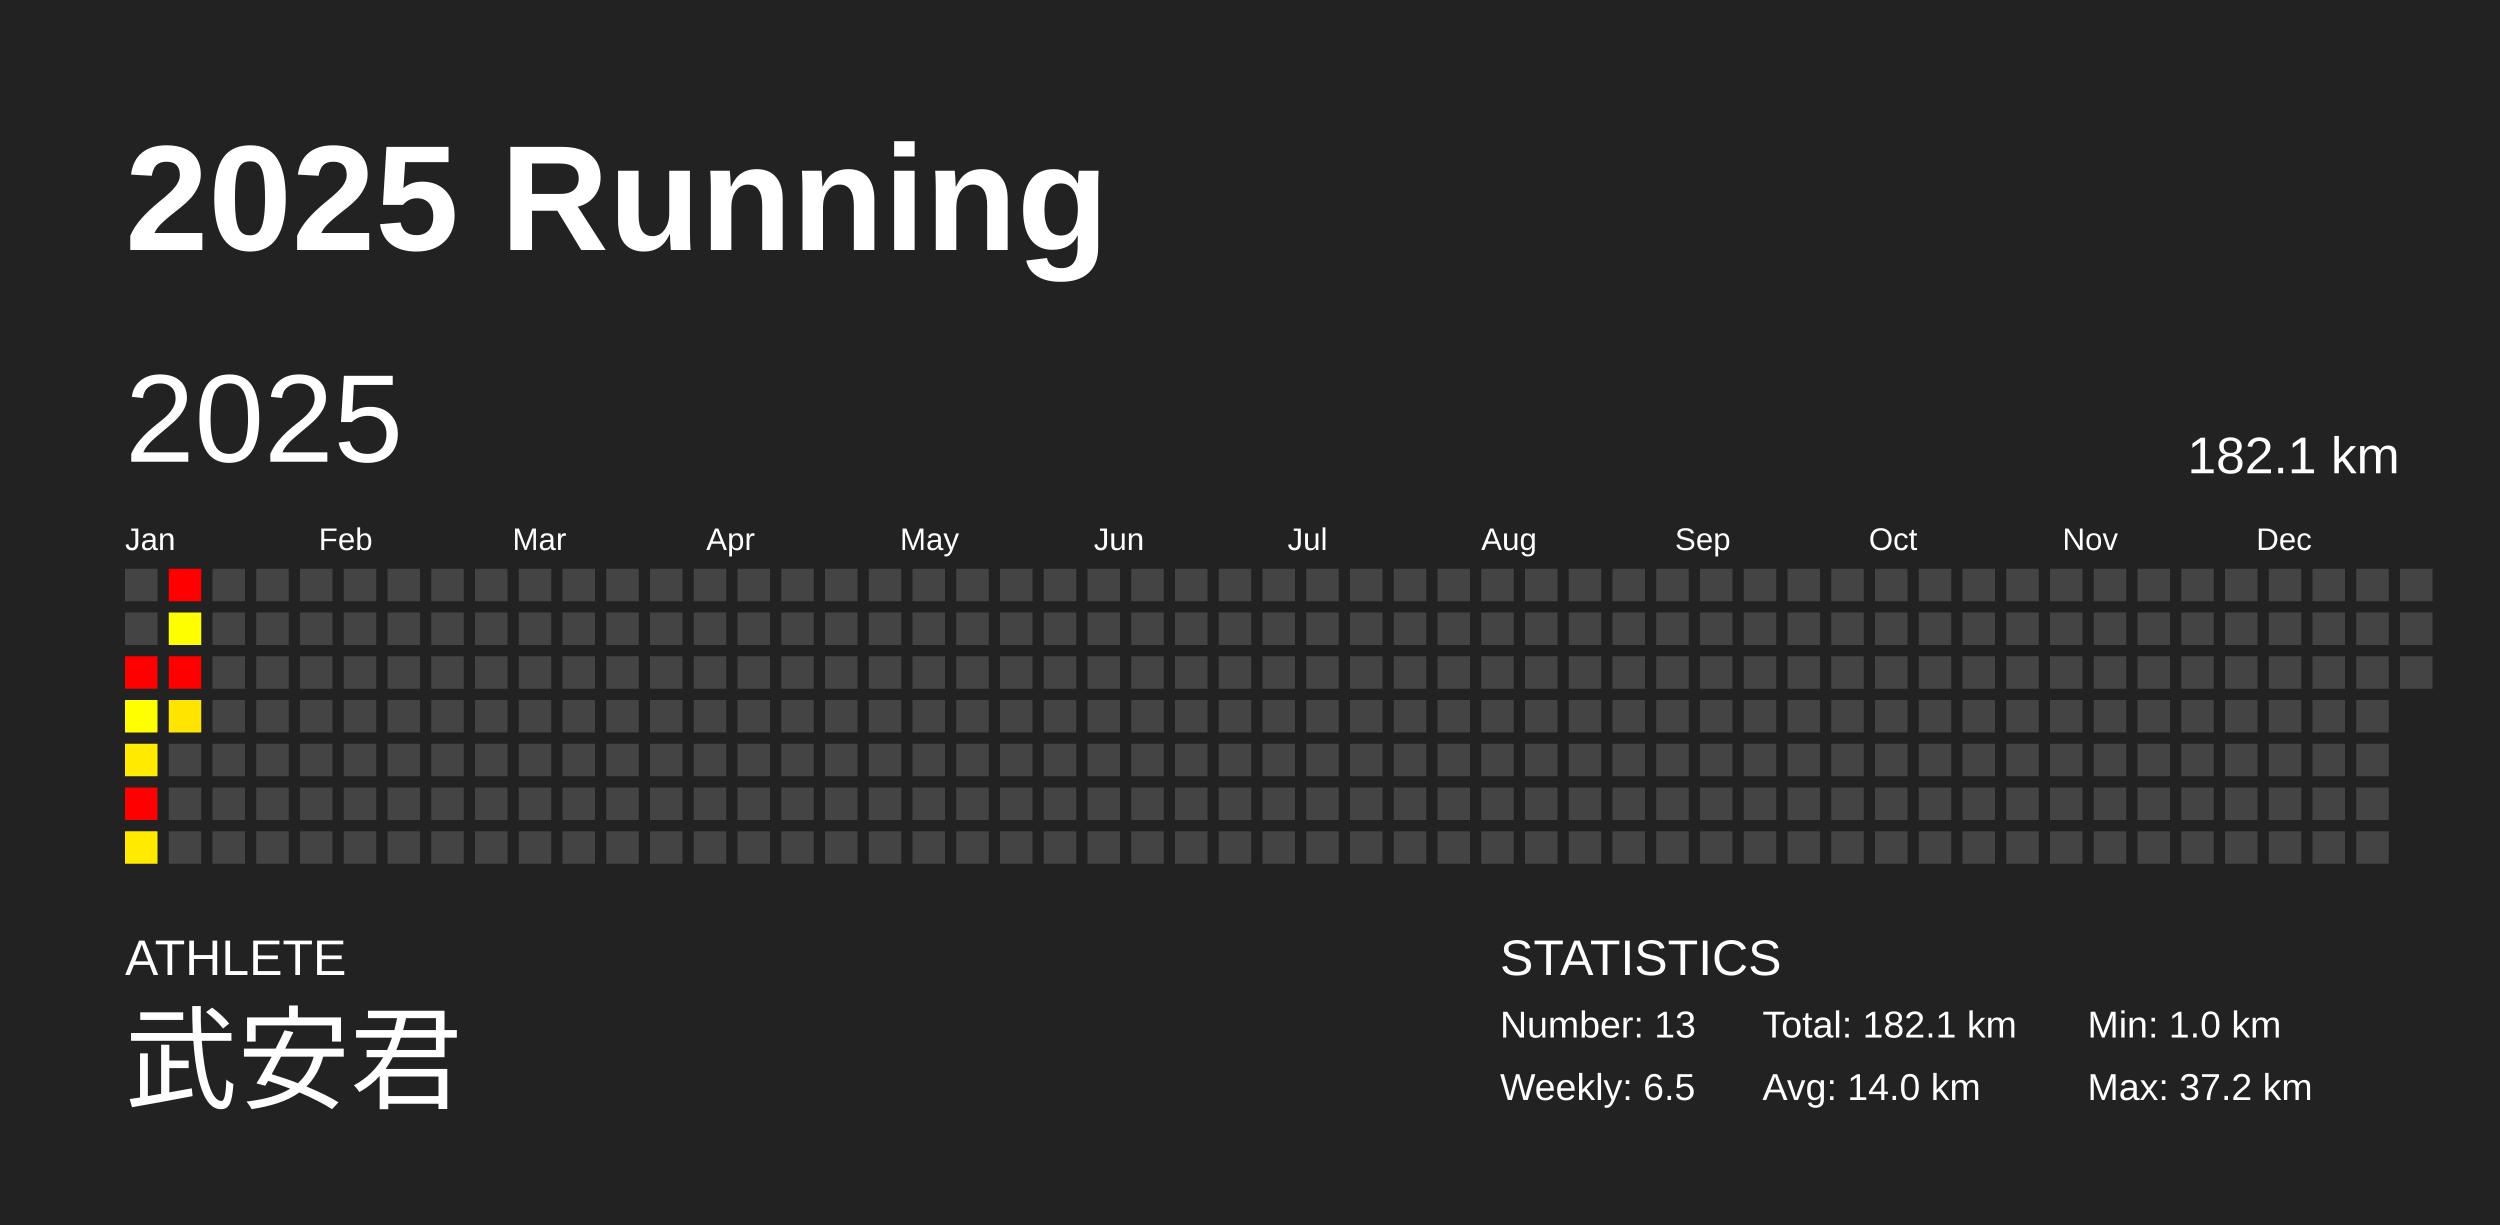
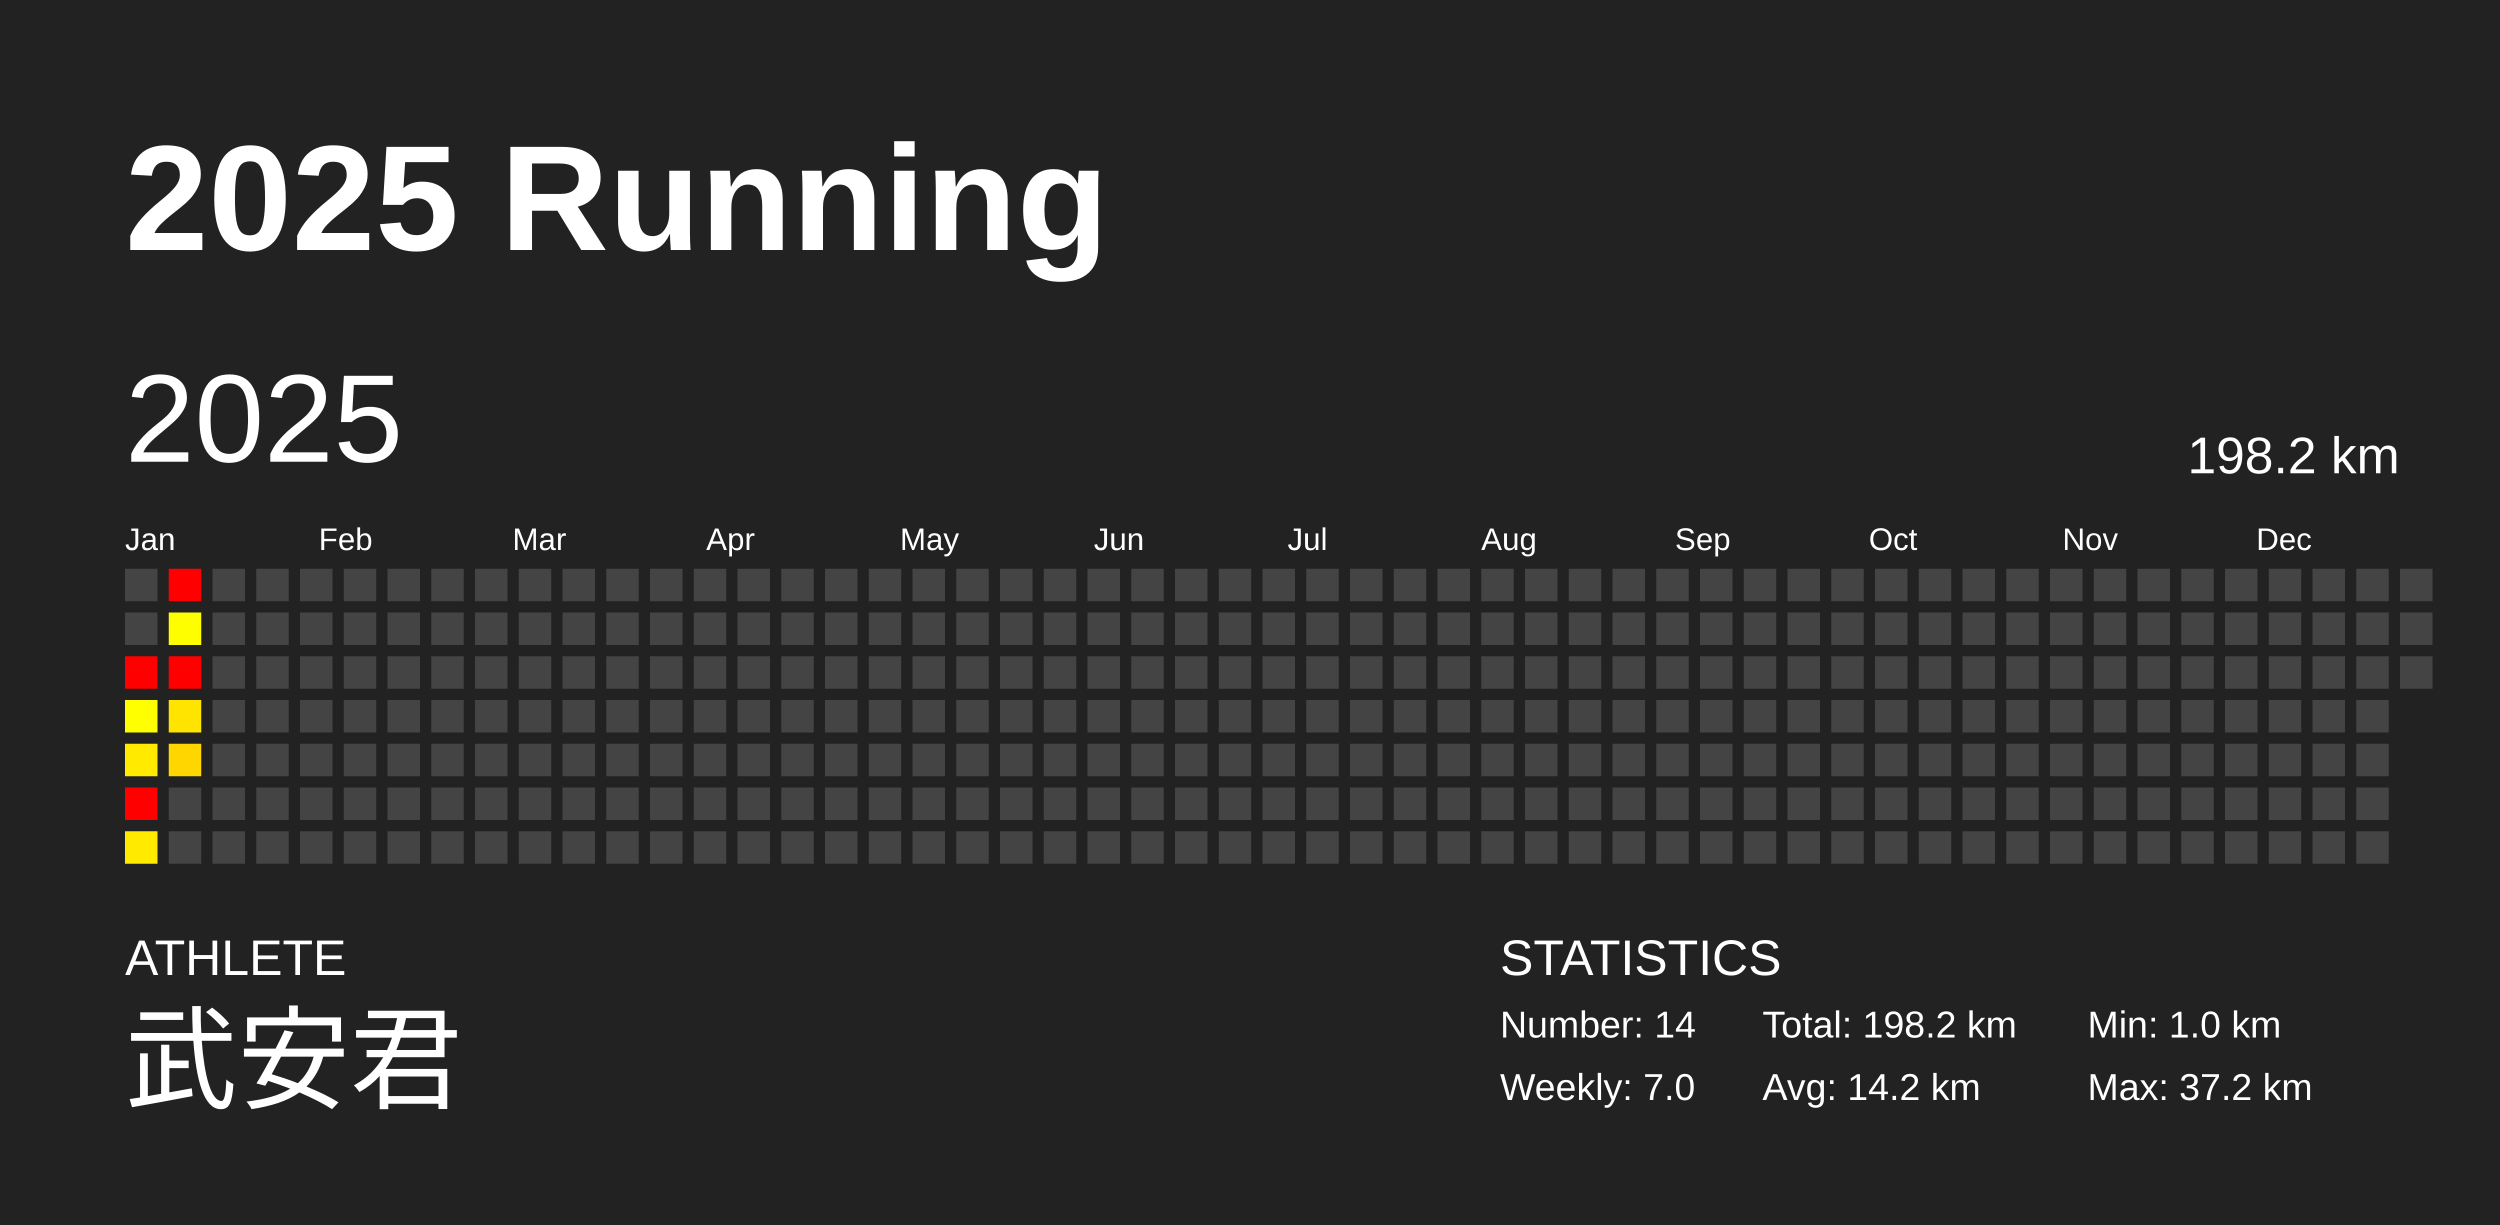
<svg xmlns="http://www.w3.org/2000/svg" baseProfile="full" height="98mm" version="1.1" viewBox="0,0,200,98" width="200mm">
  <defs />
  <rect fill="#222222" height="98" width="200" x="0" y="0" />
  <text fill="#FFFFFF" style="font-size:12px; font-family:Arial; font-weight:bold;" x="10" y="20">2025 Running</text>
  <text fill="#FFFFFF" style="font-size:4px; font-family:Arial" x="10" y="78">ATHLETE</text>
  <text fill="#FFFFFF" style="font-size:9px; font-family:Arial" x="10" y="88">武安君</text>
  <text fill="#FFFFFF" style="font-size:4px; font-family:Arial" x="120" y="78">STATISTICS</text>
-   <text fill="#FFFFFF" style="font-size:3px; font-family:Arial" x="120" y="83">Number: 13</text>
-   <text fill="#FFFFFF" style="font-size:3px; font-family:Arial" x="120" y="88">Weekly: 6.5</text>
-   <text fill="#FFFFFF" style="font-size:3px; font-family:Arial" x="141" y="83">Total: 182.1 km</text>
-   <text fill="#FFFFFF" style="font-size:3px; font-family:Arial" x="141" y="88">Avg: 14.0 km</text>
+   <text fill="#FFFFFF" style="font-size:3px; font-family:Arial" x="120" y="83">Number: 14</text>
+   <text fill="#FFFFFF" style="font-size:3px; font-family:Arial" x="120" y="88">Weekly: 7.0</text>
+   <text fill="#FFFFFF" style="font-size:3px; font-family:Arial" x="141" y="83">Total: 198.2 km</text>
+   <text fill="#FFFFFF" style="font-size:3px; font-family:Arial" x="141" y="88">Avg: 14.2 km</text>
  <text fill="#FFFFFF" style="font-size:3px; font-family:Arial" x="167" y="83">Min: 1.0 km</text>
  <text fill="#FFFFFF" style="font-size:3px; font-family:Arial" x="167" y="88">Max: 37.2 km</text>
  <text dominant-baseline="hanging" fill="#FFFFFF" style="font-size:10.0px; font-family:Arial;" x="10" y="30">2025</text>
-   <text dominant-baseline="hanging" fill="#FFFFFF" style="font-size:4.125px; font-family:Arial;" x="175" y="35">182.1 km</text>
+   <text dominant-baseline="hanging" fill="#FFFFFF" style="font-size:4.125px; font-family:Arial;" x="175" y="35">198.2 km</text>
  <text fill="#FFFFFF" style="font-size:2.5px; font-family:Arial" x="10.0" y="44">Jan</text>
  <text fill="#FFFFFF" style="font-size:2.5px; font-family:Arial" x="25.5" y="44">Feb</text>
  <text fill="#FFFFFF" style="font-size:2.5px; font-family:Arial" x="41.0" y="44">Mar</text>
  <text fill="#FFFFFF" style="font-size:2.5px; font-family:Arial" x="56.5" y="44">Apr</text>
  <text fill="#FFFFFF" style="font-size:2.5px; font-family:Arial" x="72.0" y="44">May</text>
  <text fill="#FFFFFF" style="font-size:2.5px; font-family:Arial" x="87.5" y="44">Jun</text>
  <text fill="#FFFFFF" style="font-size:2.5px; font-family:Arial" x="103.0" y="44">Jul</text>
  <text fill="#FFFFFF" style="font-size:2.5px; font-family:Arial" x="118.5" y="44">Aug</text>
  <text fill="#FFFFFF" style="font-size:2.5px; font-family:Arial" x="134.0" y="44">Sep</text>
  <text fill="#FFFFFF" style="font-size:2.5px; font-family:Arial" x="149.5" y="44">Oct</text>
  <text fill="#FFFFFF" style="font-size:2.5px; font-family:Arial" x="165.0" y="44">Nov</text>
  <text fill="#FFFFFF" style="font-size:2.5px; font-family:Arial" x="180.5" y="44">Dec</text>
  <rect fill="#444444" height="2.6" width="2.6" x="10.0" y="45.5" />
  <rect fill="#444444" height="2.6" width="2.6" x="10.0" y="49.0" />
  <rect fill="red" height="2.6" width="2.6" x="10.0" y="52.5" />
  <rect fill="#ffff00" height="2.6" width="2.6" x="10.0" y="56.0" />
  <rect fill="#ffea00" height="2.6" width="2.6" x="10.0" y="59.5" />
  <rect fill="red" height="2.6" width="2.6" x="10.0" y="63.0" />
  <rect fill="#ffea00" height="2.6" width="2.6" x="10.0" y="66.5" />
  <rect fill="red" height="2.6" width="2.6" x="13.5" y="45.5" />
  <rect fill="#fffe00" height="2.6" width="2.6" x="13.5" y="49.0" />
  <rect fill="red" height="2.6" width="2.6" x="13.5" y="52.5" />
  <rect fill="#ffe400" height="2.6" width="2.6" x="13.5" y="56.0" />
-   <rect fill="#444444" height="2.6" width="2.6" x="13.5" y="59.5" />
+   <rect fill="#ffd600" height="2.6" width="2.6" x="13.5" y="59.5" />
  <rect fill="#444444" height="2.6" width="2.6" x="13.5" y="63.0" />
  <rect fill="#444444" height="2.6" width="2.6" x="13.5" y="66.5" />
  <rect fill="#444444" height="2.6" width="2.6" x="17.0" y="45.5" />
  <rect fill="#444444" height="2.6" width="2.6" x="17.0" y="49.0" />
  <rect fill="#444444" height="2.6" width="2.6" x="17.0" y="52.5" />
  <rect fill="#444444" height="2.6" width="2.6" x="17.0" y="56.0" />
  <rect fill="#444444" height="2.6" width="2.6" x="17.0" y="59.5" />
  <rect fill="#444444" height="2.6" width="2.6" x="17.0" y="63.0" />
  <rect fill="#444444" height="2.6" width="2.6" x="17.0" y="66.5" />
  <rect fill="#444444" height="2.6" width="2.6" x="20.5" y="45.5" />
  <rect fill="#444444" height="2.6" width="2.6" x="20.5" y="49.0" />
  <rect fill="#444444" height="2.6" width="2.6" x="20.5" y="52.5" />
  <rect fill="#444444" height="2.6" width="2.6" x="20.5" y="56.0" />
  <rect fill="#444444" height="2.6" width="2.6" x="20.5" y="59.5" />
  <rect fill="#444444" height="2.6" width="2.6" x="20.5" y="63.0" />
  <rect fill="#444444" height="2.6" width="2.6" x="20.5" y="66.5" />
  <rect fill="#444444" height="2.6" width="2.6" x="24.0" y="45.5" />
  <rect fill="#444444" height="2.6" width="2.6" x="24.0" y="49.0" />
  <rect fill="#444444" height="2.6" width="2.6" x="24.0" y="52.5" />
  <rect fill="#444444" height="2.6" width="2.6" x="24.0" y="56.0" />
  <rect fill="#444444" height="2.6" width="2.6" x="24.0" y="59.5" />
  <rect fill="#444444" height="2.6" width="2.6" x="24.0" y="63.0" />
  <rect fill="#444444" height="2.6" width="2.6" x="24.0" y="66.5" />
  <rect fill="#444444" height="2.6" width="2.6" x="27.5" y="45.5" />
  <rect fill="#444444" height="2.6" width="2.6" x="27.5" y="49.0" />
  <rect fill="#444444" height="2.6" width="2.6" x="27.5" y="52.5" />
  <rect fill="#444444" height="2.6" width="2.6" x="27.5" y="56.0" />
  <rect fill="#444444" height="2.6" width="2.6" x="27.5" y="59.5" />
  <rect fill="#444444" height="2.6" width="2.6" x="27.5" y="63.0" />
  <rect fill="#444444" height="2.6" width="2.6" x="27.5" y="66.5" />
  <rect fill="#444444" height="2.6" width="2.6" x="31.0" y="45.5" />
  <rect fill="#444444" height="2.6" width="2.6" x="31.0" y="49.0" />
  <rect fill="#444444" height="2.6" width="2.6" x="31.0" y="52.5" />
  <rect fill="#444444" height="2.6" width="2.6" x="31.0" y="56.0" />
  <rect fill="#444444" height="2.6" width="2.6" x="31.0" y="59.5" />
  <rect fill="#444444" height="2.6" width="2.6" x="31.0" y="63.0" />
  <rect fill="#444444" height="2.6" width="2.6" x="31.0" y="66.5" />
  <rect fill="#444444" height="2.6" width="2.6" x="34.5" y="45.5" />
  <rect fill="#444444" height="2.6" width="2.6" x="34.5" y="49.0" />
  <rect fill="#444444" height="2.6" width="2.6" x="34.5" y="52.5" />
  <rect fill="#444444" height="2.6" width="2.6" x="34.5" y="56.0" />
  <rect fill="#444444" height="2.6" width="2.6" x="34.5" y="59.5" />
  <rect fill="#444444" height="2.6" width="2.6" x="34.5" y="63.0" />
  <rect fill="#444444" height="2.6" width="2.6" x="34.5" y="66.5" />
  <rect fill="#444444" height="2.6" width="2.6" x="38.0" y="45.5" />
  <rect fill="#444444" height="2.6" width="2.6" x="38.0" y="49.0" />
  <rect fill="#444444" height="2.6" width="2.6" x="38.0" y="52.5" />
  <rect fill="#444444" height="2.6" width="2.6" x="38.0" y="56.0" />
  <rect fill="#444444" height="2.6" width="2.6" x="38.0" y="59.5" />
  <rect fill="#444444" height="2.6" width="2.6" x="38.0" y="63.0" />
  <rect fill="#444444" height="2.6" width="2.6" x="38.0" y="66.5" />
  <rect fill="#444444" height="2.6" width="2.6" x="41.5" y="45.5" />
  <rect fill="#444444" height="2.6" width="2.6" x="41.5" y="49.0" />
  <rect fill="#444444" height="2.6" width="2.6" x="41.5" y="52.5" />
  <rect fill="#444444" height="2.6" width="2.6" x="41.5" y="56.0" />
  <rect fill="#444444" height="2.6" width="2.6" x="41.5" y="59.5" />
  <rect fill="#444444" height="2.6" width="2.6" x="41.5" y="63.0" />
  <rect fill="#444444" height="2.6" width="2.6" x="41.5" y="66.5" />
  <rect fill="#444444" height="2.6" width="2.6" x="45.0" y="45.5" />
  <rect fill="#444444" height="2.6" width="2.6" x="45.0" y="49.0" />
  <rect fill="#444444" height="2.6" width="2.6" x="45.0" y="52.5" />
  <rect fill="#444444" height="2.6" width="2.6" x="45.0" y="56.0" />
  <rect fill="#444444" height="2.6" width="2.6" x="45.0" y="59.5" />
  <rect fill="#444444" height="2.6" width="2.6" x="45.0" y="63.0" />
  <rect fill="#444444" height="2.6" width="2.6" x="45.0" y="66.5" />
  <rect fill="#444444" height="2.6" width="2.6" x="48.5" y="45.5" />
  <rect fill="#444444" height="2.6" width="2.6" x="48.5" y="49.0" />
  <rect fill="#444444" height="2.6" width="2.6" x="48.5" y="52.5" />
  <rect fill="#444444" height="2.6" width="2.6" x="48.5" y="56.0" />
  <rect fill="#444444" height="2.6" width="2.6" x="48.5" y="59.5" />
  <rect fill="#444444" height="2.6" width="2.6" x="48.5" y="63.0" />
  <rect fill="#444444" height="2.6" width="2.6" x="48.5" y="66.5" />
  <rect fill="#444444" height="2.6" width="2.6" x="52.0" y="45.5" />
  <rect fill="#444444" height="2.6" width="2.6" x="52.0" y="49.0" />
  <rect fill="#444444" height="2.6" width="2.6" x="52.0" y="52.5" />
  <rect fill="#444444" height="2.6" width="2.6" x="52.0" y="56.0" />
  <rect fill="#444444" height="2.6" width="2.6" x="52.0" y="59.5" />
  <rect fill="#444444" height="2.6" width="2.6" x="52.0" y="63.0" />
  <rect fill="#444444" height="2.6" width="2.6" x="52.0" y="66.5" />
  <rect fill="#444444" height="2.6" width="2.6" x="55.5" y="45.5" />
  <rect fill="#444444" height="2.6" width="2.6" x="55.5" y="49.0" />
  <rect fill="#444444" height="2.6" width="2.6" x="55.5" y="52.5" />
  <rect fill="#444444" height="2.6" width="2.6" x="55.5" y="56.0" />
  <rect fill="#444444" height="2.6" width="2.6" x="55.5" y="59.5" />
  <rect fill="#444444" height="2.6" width="2.6" x="55.5" y="63.0" />
  <rect fill="#444444" height="2.6" width="2.6" x="55.5" y="66.5" />
  <rect fill="#444444" height="2.6" width="2.6" x="59.0" y="45.5" />
  <rect fill="#444444" height="2.6" width="2.6" x="59.0" y="49.0" />
  <rect fill="#444444" height="2.6" width="2.6" x="59.0" y="52.5" />
  <rect fill="#444444" height="2.6" width="2.6" x="59.0" y="56.0" />
  <rect fill="#444444" height="2.6" width="2.6" x="59.0" y="59.5" />
  <rect fill="#444444" height="2.6" width="2.6" x="59.0" y="63.0" />
  <rect fill="#444444" height="2.6" width="2.6" x="59.0" y="66.5" />
  <rect fill="#444444" height="2.6" width="2.6" x="62.5" y="45.5" />
  <rect fill="#444444" height="2.6" width="2.6" x="62.5" y="49.0" />
  <rect fill="#444444" height="2.6" width="2.6" x="62.5" y="52.5" />
  <rect fill="#444444" height="2.6" width="2.6" x="62.5" y="56.0" />
  <rect fill="#444444" height="2.6" width="2.6" x="62.5" y="59.5" />
  <rect fill="#444444" height="2.6" width="2.6" x="62.5" y="63.0" />
  <rect fill="#444444" height="2.6" width="2.6" x="62.5" y="66.5" />
  <rect fill="#444444" height="2.6" width="2.6" x="66.0" y="45.5" />
  <rect fill="#444444" height="2.6" width="2.6" x="66.0" y="49.0" />
  <rect fill="#444444" height="2.6" width="2.6" x="66.0" y="52.5" />
  <rect fill="#444444" height="2.6" width="2.6" x="66.0" y="56.0" />
  <rect fill="#444444" height="2.6" width="2.6" x="66.0" y="59.5" />
  <rect fill="#444444" height="2.6" width="2.6" x="66.0" y="63.0" />
  <rect fill="#444444" height="2.6" width="2.6" x="66.0" y="66.5" />
  <rect fill="#444444" height="2.6" width="2.6" x="69.5" y="45.5" />
  <rect fill="#444444" height="2.6" width="2.6" x="69.5" y="49.0" />
  <rect fill="#444444" height="2.6" width="2.6" x="69.5" y="52.5" />
  <rect fill="#444444" height="2.6" width="2.6" x="69.5" y="56.0" />
  <rect fill="#444444" height="2.6" width="2.6" x="69.5" y="59.5" />
  <rect fill="#444444" height="2.6" width="2.6" x="69.5" y="63.0" />
  <rect fill="#444444" height="2.6" width="2.6" x="69.5" y="66.5" />
  <rect fill="#444444" height="2.6" width="2.6" x="73.0" y="45.5" />
  <rect fill="#444444" height="2.6" width="2.6" x="73.0" y="49.0" />
  <rect fill="#444444" height="2.6" width="2.6" x="73.0" y="52.5" />
  <rect fill="#444444" height="2.6" width="2.6" x="73.0" y="56.0" />
  <rect fill="#444444" height="2.6" width="2.6" x="73.0" y="59.5" />
  <rect fill="#444444" height="2.6" width="2.6" x="73.0" y="63.0" />
  <rect fill="#444444" height="2.6" width="2.6" x="73.0" y="66.5" />
  <rect fill="#444444" height="2.6" width="2.6" x="76.5" y="45.5" />
  <rect fill="#444444" height="2.6" width="2.6" x="76.5" y="49.0" />
  <rect fill="#444444" height="2.6" width="2.6" x="76.5" y="52.5" />
  <rect fill="#444444" height="2.6" width="2.6" x="76.5" y="56.0" />
  <rect fill="#444444" height="2.6" width="2.6" x="76.5" y="59.5" />
  <rect fill="#444444" height="2.6" width="2.6" x="76.5" y="63.0" />
  <rect fill="#444444" height="2.6" width="2.6" x="76.5" y="66.5" />
  <rect fill="#444444" height="2.6" width="2.6" x="80.0" y="45.5" />
  <rect fill="#444444" height="2.6" width="2.6" x="80.0" y="49.0" />
  <rect fill="#444444" height="2.6" width="2.6" x="80.0" y="52.5" />
  <rect fill="#444444" height="2.6" width="2.6" x="80.0" y="56.0" />
  <rect fill="#444444" height="2.6" width="2.6" x="80.0" y="59.5" />
  <rect fill="#444444" height="2.6" width="2.6" x="80.0" y="63.0" />
  <rect fill="#444444" height="2.6" width="2.6" x="80.0" y="66.5" />
  <rect fill="#444444" height="2.6" width="2.6" x="83.5" y="45.5" />
  <rect fill="#444444" height="2.6" width="2.6" x="83.5" y="49.0" />
  <rect fill="#444444" height="2.6" width="2.6" x="83.5" y="52.5" />
  <rect fill="#444444" height="2.6" width="2.6" x="83.5" y="56.0" />
  <rect fill="#444444" height="2.6" width="2.6" x="83.5" y="59.5" />
  <rect fill="#444444" height="2.6" width="2.6" x="83.5" y="63.0" />
  <rect fill="#444444" height="2.6" width="2.6" x="83.5" y="66.5" />
  <rect fill="#444444" height="2.6" width="2.6" x="87.0" y="45.5" />
  <rect fill="#444444" height="2.6" width="2.6" x="87.0" y="49.0" />
  <rect fill="#444444" height="2.6" width="2.6" x="87.0" y="52.5" />
  <rect fill="#444444" height="2.6" width="2.6" x="87.0" y="56.0" />
  <rect fill="#444444" height="2.6" width="2.6" x="87.0" y="59.5" />
  <rect fill="#444444" height="2.6" width="2.6" x="87.0" y="63.0" />
  <rect fill="#444444" height="2.6" width="2.6" x="87.0" y="66.5" />
  <rect fill="#444444" height="2.6" width="2.6" x="90.5" y="45.5" />
  <rect fill="#444444" height="2.6" width="2.6" x="90.5" y="49.0" />
  <rect fill="#444444" height="2.6" width="2.6" x="90.5" y="52.5" />
  <rect fill="#444444" height="2.6" width="2.6" x="90.5" y="56.0" />
  <rect fill="#444444" height="2.6" width="2.6" x="90.5" y="59.5" />
  <rect fill="#444444" height="2.6" width="2.6" x="90.5" y="63.0" />
  <rect fill="#444444" height="2.6" width="2.6" x="90.5" y="66.5" />
  <rect fill="#444444" height="2.6" width="2.6" x="94.0" y="45.5" />
  <rect fill="#444444" height="2.6" width="2.6" x="94.0" y="49.0" />
  <rect fill="#444444" height="2.6" width="2.6" x="94.0" y="52.5" />
  <rect fill="#444444" height="2.6" width="2.6" x="94.0" y="56.0" />
  <rect fill="#444444" height="2.6" width="2.6" x="94.0" y="59.5" />
  <rect fill="#444444" height="2.6" width="2.6" x="94.0" y="63.0" />
  <rect fill="#444444" height="2.6" width="2.6" x="94.0" y="66.5" />
  <rect fill="#444444" height="2.6" width="2.6" x="97.5" y="45.5" />
  <rect fill="#444444" height="2.6" width="2.6" x="97.5" y="49.0" />
  <rect fill="#444444" height="2.6" width="2.6" x="97.5" y="52.5" />
  <rect fill="#444444" height="2.6" width="2.6" x="97.5" y="56.0" />
  <rect fill="#444444" height="2.6" width="2.6" x="97.5" y="59.5" />
  <rect fill="#444444" height="2.6" width="2.6" x="97.5" y="63.0" />
  <rect fill="#444444" height="2.6" width="2.6" x="97.5" y="66.5" />
  <rect fill="#444444" height="2.6" width="2.6" x="101.0" y="45.5" />
  <rect fill="#444444" height="2.6" width="2.6" x="101.0" y="49.0" />
  <rect fill="#444444" height="2.6" width="2.6" x="101.0" y="52.5" />
  <rect fill="#444444" height="2.6" width="2.6" x="101.0" y="56.0" />
  <rect fill="#444444" height="2.6" width="2.6" x="101.0" y="59.5" />
  <rect fill="#444444" height="2.6" width="2.6" x="101.0" y="63.0" />
  <rect fill="#444444" height="2.6" width="2.6" x="101.0" y="66.5" />
  <rect fill="#444444" height="2.6" width="2.6" x="104.5" y="45.5" />
  <rect fill="#444444" height="2.6" width="2.6" x="104.5" y="49.0" />
  <rect fill="#444444" height="2.6" width="2.6" x="104.5" y="52.5" />
  <rect fill="#444444" height="2.6" width="2.6" x="104.5" y="56.0" />
  <rect fill="#444444" height="2.6" width="2.6" x="104.5" y="59.5" />
  <rect fill="#444444" height="2.6" width="2.6" x="104.5" y="63.0" />
  <rect fill="#444444" height="2.6" width="2.6" x="104.5" y="66.5" />
  <rect fill="#444444" height="2.6" width="2.6" x="108.0" y="45.5" />
  <rect fill="#444444" height="2.6" width="2.6" x="108.0" y="49.0" />
  <rect fill="#444444" height="2.6" width="2.6" x="108.0" y="52.5" />
  <rect fill="#444444" height="2.6" width="2.6" x="108.0" y="56.0" />
  <rect fill="#444444" height="2.6" width="2.6" x="108.0" y="59.5" />
  <rect fill="#444444" height="2.6" width="2.6" x="108.0" y="63.0" />
  <rect fill="#444444" height="2.6" width="2.6" x="108.0" y="66.5" />
  <rect fill="#444444" height="2.6" width="2.6" x="111.5" y="45.5" />
  <rect fill="#444444" height="2.6" width="2.6" x="111.5" y="49.0" />
  <rect fill="#444444" height="2.6" width="2.6" x="111.5" y="52.5" />
  <rect fill="#444444" height="2.6" width="2.6" x="111.5" y="56.0" />
  <rect fill="#444444" height="2.6" width="2.6" x="111.5" y="59.5" />
  <rect fill="#444444" height="2.6" width="2.6" x="111.5" y="63.0" />
  <rect fill="#444444" height="2.6" width="2.6" x="111.5" y="66.5" />
  <rect fill="#444444" height="2.6" width="2.6" x="115.0" y="45.5" />
  <rect fill="#444444" height="2.6" width="2.6" x="115.0" y="49.0" />
  <rect fill="#444444" height="2.6" width="2.6" x="115.0" y="52.5" />
  <rect fill="#444444" height="2.6" width="2.6" x="115.0" y="56.0" />
  <rect fill="#444444" height="2.6" width="2.6" x="115.0" y="59.5" />
  <rect fill="#444444" height="2.6" width="2.6" x="115.0" y="63.0" />
  <rect fill="#444444" height="2.6" width="2.6" x="115.0" y="66.5" />
  <rect fill="#444444" height="2.6" width="2.6" x="118.5" y="45.5" />
  <rect fill="#444444" height="2.6" width="2.6" x="118.5" y="49.0" />
  <rect fill="#444444" height="2.6" width="2.6" x="118.5" y="52.5" />
  <rect fill="#444444" height="2.6" width="2.6" x="118.5" y="56.0" />
  <rect fill="#444444" height="2.6" width="2.6" x="118.5" y="59.5" />
  <rect fill="#444444" height="2.6" width="2.6" x="118.5" y="63.0" />
  <rect fill="#444444" height="2.6" width="2.6" x="118.5" y="66.5" />
  <rect fill="#444444" height="2.6" width="2.6" x="122.0" y="45.5" />
  <rect fill="#444444" height="2.6" width="2.6" x="122.0" y="49.0" />
  <rect fill="#444444" height="2.6" width="2.6" x="122.0" y="52.5" />
  <rect fill="#444444" height="2.6" width="2.6" x="122.0" y="56.0" />
  <rect fill="#444444" height="2.6" width="2.6" x="122.0" y="59.5" />
  <rect fill="#444444" height="2.6" width="2.6" x="122.0" y="63.0" />
  <rect fill="#444444" height="2.6" width="2.6" x="122.0" y="66.5" />
  <rect fill="#444444" height="2.6" width="2.6" x="125.5" y="45.5" />
  <rect fill="#444444" height="2.6" width="2.6" x="125.5" y="49.0" />
  <rect fill="#444444" height="2.6" width="2.6" x="125.5" y="52.5" />
  <rect fill="#444444" height="2.6" width="2.6" x="125.5" y="56.0" />
  <rect fill="#444444" height="2.6" width="2.6" x="125.5" y="59.5" />
  <rect fill="#444444" height="2.6" width="2.6" x="125.5" y="63.0" />
  <rect fill="#444444" height="2.6" width="2.6" x="125.5" y="66.5" />
  <rect fill="#444444" height="2.6" width="2.6" x="129.0" y="45.5" />
  <rect fill="#444444" height="2.6" width="2.6" x="129.0" y="49.0" />
  <rect fill="#444444" height="2.6" width="2.6" x="129.0" y="52.5" />
  <rect fill="#444444" height="2.6" width="2.6" x="129.0" y="56.0" />
  <rect fill="#444444" height="2.6" width="2.6" x="129.0" y="59.5" />
  <rect fill="#444444" height="2.6" width="2.6" x="129.0" y="63.0" />
  <rect fill="#444444" height="2.6" width="2.6" x="129.0" y="66.5" />
  <rect fill="#444444" height="2.6" width="2.6" x="132.5" y="45.5" />
  <rect fill="#444444" height="2.6" width="2.6" x="132.5" y="49.0" />
  <rect fill="#444444" height="2.6" width="2.6" x="132.5" y="52.5" />
  <rect fill="#444444" height="2.6" width="2.6" x="132.5" y="56.0" />
  <rect fill="#444444" height="2.6" width="2.6" x="132.5" y="59.5" />
  <rect fill="#444444" height="2.6" width="2.6" x="132.5" y="63.0" />
  <rect fill="#444444" height="2.6" width="2.6" x="132.5" y="66.5" />
  <rect fill="#444444" height="2.6" width="2.6" x="136.0" y="45.5" />
  <rect fill="#444444" height="2.6" width="2.6" x="136.0" y="49.0" />
  <rect fill="#444444" height="2.6" width="2.6" x="136.0" y="52.5" />
  <rect fill="#444444" height="2.6" width="2.6" x="136.0" y="56.0" />
  <rect fill="#444444" height="2.6" width="2.6" x="136.0" y="59.5" />
  <rect fill="#444444" height="2.6" width="2.6" x="136.0" y="63.0" />
  <rect fill="#444444" height="2.6" width="2.6" x="136.0" y="66.5" />
  <rect fill="#444444" height="2.6" width="2.6" x="139.5" y="45.5" />
  <rect fill="#444444" height="2.6" width="2.6" x="139.5" y="49.0" />
  <rect fill="#444444" height="2.6" width="2.6" x="139.5" y="52.5" />
  <rect fill="#444444" height="2.6" width="2.6" x="139.5" y="56.0" />
  <rect fill="#444444" height="2.6" width="2.6" x="139.5" y="59.5" />
  <rect fill="#444444" height="2.6" width="2.6" x="139.5" y="63.0" />
  <rect fill="#444444" height="2.6" width="2.6" x="139.5" y="66.5" />
  <rect fill="#444444" height="2.6" width="2.6" x="143.0" y="45.5" />
  <rect fill="#444444" height="2.6" width="2.6" x="143.0" y="49.0" />
  <rect fill="#444444" height="2.6" width="2.6" x="143.0" y="52.5" />
  <rect fill="#444444" height="2.6" width="2.6" x="143.0" y="56.0" />
  <rect fill="#444444" height="2.6" width="2.6" x="143.0" y="59.5" />
  <rect fill="#444444" height="2.6" width="2.6" x="143.0" y="63.0" />
  <rect fill="#444444" height="2.6" width="2.6" x="143.0" y="66.5" />
  <rect fill="#444444" height="2.6" width="2.6" x="146.5" y="45.5" />
  <rect fill="#444444" height="2.6" width="2.6" x="146.5" y="49.0" />
  <rect fill="#444444" height="2.6" width="2.6" x="146.5" y="52.5" />
  <rect fill="#444444" height="2.6" width="2.6" x="146.5" y="56.0" />
  <rect fill="#444444" height="2.6" width="2.6" x="146.5" y="59.5" />
  <rect fill="#444444" height="2.6" width="2.6" x="146.5" y="63.0" />
  <rect fill="#444444" height="2.6" width="2.6" x="146.5" y="66.5" />
  <rect fill="#444444" height="2.6" width="2.6" x="150.0" y="45.5" />
  <rect fill="#444444" height="2.6" width="2.6" x="150.0" y="49.0" />
  <rect fill="#444444" height="2.6" width="2.6" x="150.0" y="52.5" />
  <rect fill="#444444" height="2.6" width="2.6" x="150.0" y="56.0" />
  <rect fill="#444444" height="2.6" width="2.6" x="150.0" y="59.5" />
  <rect fill="#444444" height="2.6" width="2.6" x="150.0" y="63.0" />
  <rect fill="#444444" height="2.6" width="2.6" x="150.0" y="66.5" />
  <rect fill="#444444" height="2.6" width="2.6" x="153.5" y="45.5" />
  <rect fill="#444444" height="2.6" width="2.6" x="153.5" y="49.0" />
  <rect fill="#444444" height="2.6" width="2.6" x="153.5" y="52.5" />
  <rect fill="#444444" height="2.6" width="2.6" x="153.5" y="56.0" />
  <rect fill="#444444" height="2.6" width="2.6" x="153.5" y="59.5" />
  <rect fill="#444444" height="2.6" width="2.6" x="153.5" y="63.0" />
  <rect fill="#444444" height="2.6" width="2.6" x="153.5" y="66.5" />
  <rect fill="#444444" height="2.6" width="2.6" x="157.0" y="45.5" />
  <rect fill="#444444" height="2.6" width="2.6" x="157.0" y="49.0" />
  <rect fill="#444444" height="2.6" width="2.6" x="157.0" y="52.5" />
  <rect fill="#444444" height="2.6" width="2.6" x="157.0" y="56.0" />
  <rect fill="#444444" height="2.6" width="2.6" x="157.0" y="59.5" />
  <rect fill="#444444" height="2.6" width="2.6" x="157.0" y="63.0" />
  <rect fill="#444444" height="2.6" width="2.6" x="157.0" y="66.5" />
  <rect fill="#444444" height="2.6" width="2.6" x="160.5" y="45.5" />
  <rect fill="#444444" height="2.6" width="2.6" x="160.5" y="49.0" />
  <rect fill="#444444" height="2.6" width="2.6" x="160.5" y="52.5" />
  <rect fill="#444444" height="2.6" width="2.6" x="160.5" y="56.0" />
  <rect fill="#444444" height="2.6" width="2.6" x="160.5" y="59.5" />
  <rect fill="#444444" height="2.6" width="2.6" x="160.5" y="63.0" />
  <rect fill="#444444" height="2.6" width="2.6" x="160.5" y="66.5" />
  <rect fill="#444444" height="2.6" width="2.6" x="164.0" y="45.5" />
  <rect fill="#444444" height="2.6" width="2.6" x="164.0" y="49.0" />
  <rect fill="#444444" height="2.6" width="2.6" x="164.0" y="52.5" />
  <rect fill="#444444" height="2.6" width="2.6" x="164.0" y="56.0" />
  <rect fill="#444444" height="2.6" width="2.6" x="164.0" y="59.5" />
  <rect fill="#444444" height="2.6" width="2.6" x="164.0" y="63.0" />
  <rect fill="#444444" height="2.6" width="2.6" x="164.0" y="66.5" />
  <rect fill="#444444" height="2.6" width="2.6" x="167.5" y="45.5" />
  <rect fill="#444444" height="2.6" width="2.6" x="167.5" y="49.0" />
  <rect fill="#444444" height="2.6" width="2.6" x="167.5" y="52.5" />
  <rect fill="#444444" height="2.6" width="2.6" x="167.5" y="56.0" />
  <rect fill="#444444" height="2.6" width="2.6" x="167.5" y="59.5" />
  <rect fill="#444444" height="2.6" width="2.6" x="167.5" y="63.0" />
  <rect fill="#444444" height="2.6" width="2.6" x="167.5" y="66.5" />
  <rect fill="#444444" height="2.6" width="2.6" x="171.0" y="45.5" />
  <rect fill="#444444" height="2.6" width="2.6" x="171.0" y="49.0" />
  <rect fill="#444444" height="2.6" width="2.6" x="171.0" y="52.5" />
  <rect fill="#444444" height="2.6" width="2.6" x="171.0" y="56.0" />
  <rect fill="#444444" height="2.6" width="2.6" x="171.0" y="59.5" />
  <rect fill="#444444" height="2.6" width="2.6" x="171.0" y="63.0" />
  <rect fill="#444444" height="2.6" width="2.6" x="171.0" y="66.5" />
  <rect fill="#444444" height="2.6" width="2.6" x="174.5" y="45.5" />
  <rect fill="#444444" height="2.6" width="2.6" x="174.5" y="49.0" />
  <rect fill="#444444" height="2.6" width="2.6" x="174.5" y="52.5" />
  <rect fill="#444444" height="2.6" width="2.6" x="174.5" y="56.0" />
  <rect fill="#444444" height="2.6" width="2.6" x="174.5" y="59.5" />
  <rect fill="#444444" height="2.6" width="2.6" x="174.5" y="63.0" />
  <rect fill="#444444" height="2.6" width="2.6" x="174.5" y="66.5" />
  <rect fill="#444444" height="2.6" width="2.6" x="178.0" y="45.5" />
  <rect fill="#444444" height="2.6" width="2.6" x="178.0" y="49.0" />
  <rect fill="#444444" height="2.6" width="2.6" x="178.0" y="52.5" />
  <rect fill="#444444" height="2.6" width="2.6" x="178.0" y="56.0" />
  <rect fill="#444444" height="2.6" width="2.6" x="178.0" y="59.5" />
  <rect fill="#444444" height="2.6" width="2.6" x="178.0" y="63.0" />
  <rect fill="#444444" height="2.6" width="2.6" x="178.0" y="66.5" />
  <rect fill="#444444" height="2.6" width="2.6" x="181.5" y="45.5" />
  <rect fill="#444444" height="2.6" width="2.6" x="181.5" y="49.0" />
  <rect fill="#444444" height="2.6" width="2.6" x="181.5" y="52.5" />
  <rect fill="#444444" height="2.6" width="2.6" x="181.5" y="56.0" />
  <rect fill="#444444" height="2.6" width="2.6" x="181.5" y="59.5" />
  <rect fill="#444444" height="2.6" width="2.6" x="181.5" y="63.0" />
  <rect fill="#444444" height="2.6" width="2.6" x="181.5" y="66.5" />
  <rect fill="#444444" height="2.6" width="2.6" x="185.0" y="45.5" />
  <rect fill="#444444" height="2.6" width="2.6" x="185.0" y="49.0" />
  <rect fill="#444444" height="2.6" width="2.6" x="185.0" y="52.5" />
  <rect fill="#444444" height="2.6" width="2.6" x="185.0" y="56.0" />
  <rect fill="#444444" height="2.6" width="2.6" x="185.0" y="59.5" />
  <rect fill="#444444" height="2.6" width="2.6" x="185.0" y="63.0" />
  <rect fill="#444444" height="2.6" width="2.6" x="185.0" y="66.5" />
  <rect fill="#444444" height="2.6" width="2.6" x="188.5" y="45.5" />
  <rect fill="#444444" height="2.6" width="2.6" x="188.5" y="49.0" />
  <rect fill="#444444" height="2.6" width="2.6" x="188.5" y="52.5" />
  <rect fill="#444444" height="2.6" width="2.6" x="188.5" y="56.0" />
  <rect fill="#444444" height="2.6" width="2.6" x="188.5" y="59.5" />
  <rect fill="#444444" height="2.6" width="2.6" x="188.5" y="63.0" />
  <rect fill="#444444" height="2.6" width="2.6" x="188.5" y="66.5" />
  <rect fill="#444444" height="2.6" width="2.6" x="192.0" y="45.5" />
  <rect fill="#444444" height="2.6" width="2.6" x="192.0" y="49.0" />
  <rect fill="#444444" height="2.6" width="2.6" x="192.0" y="52.5" />
</svg>
